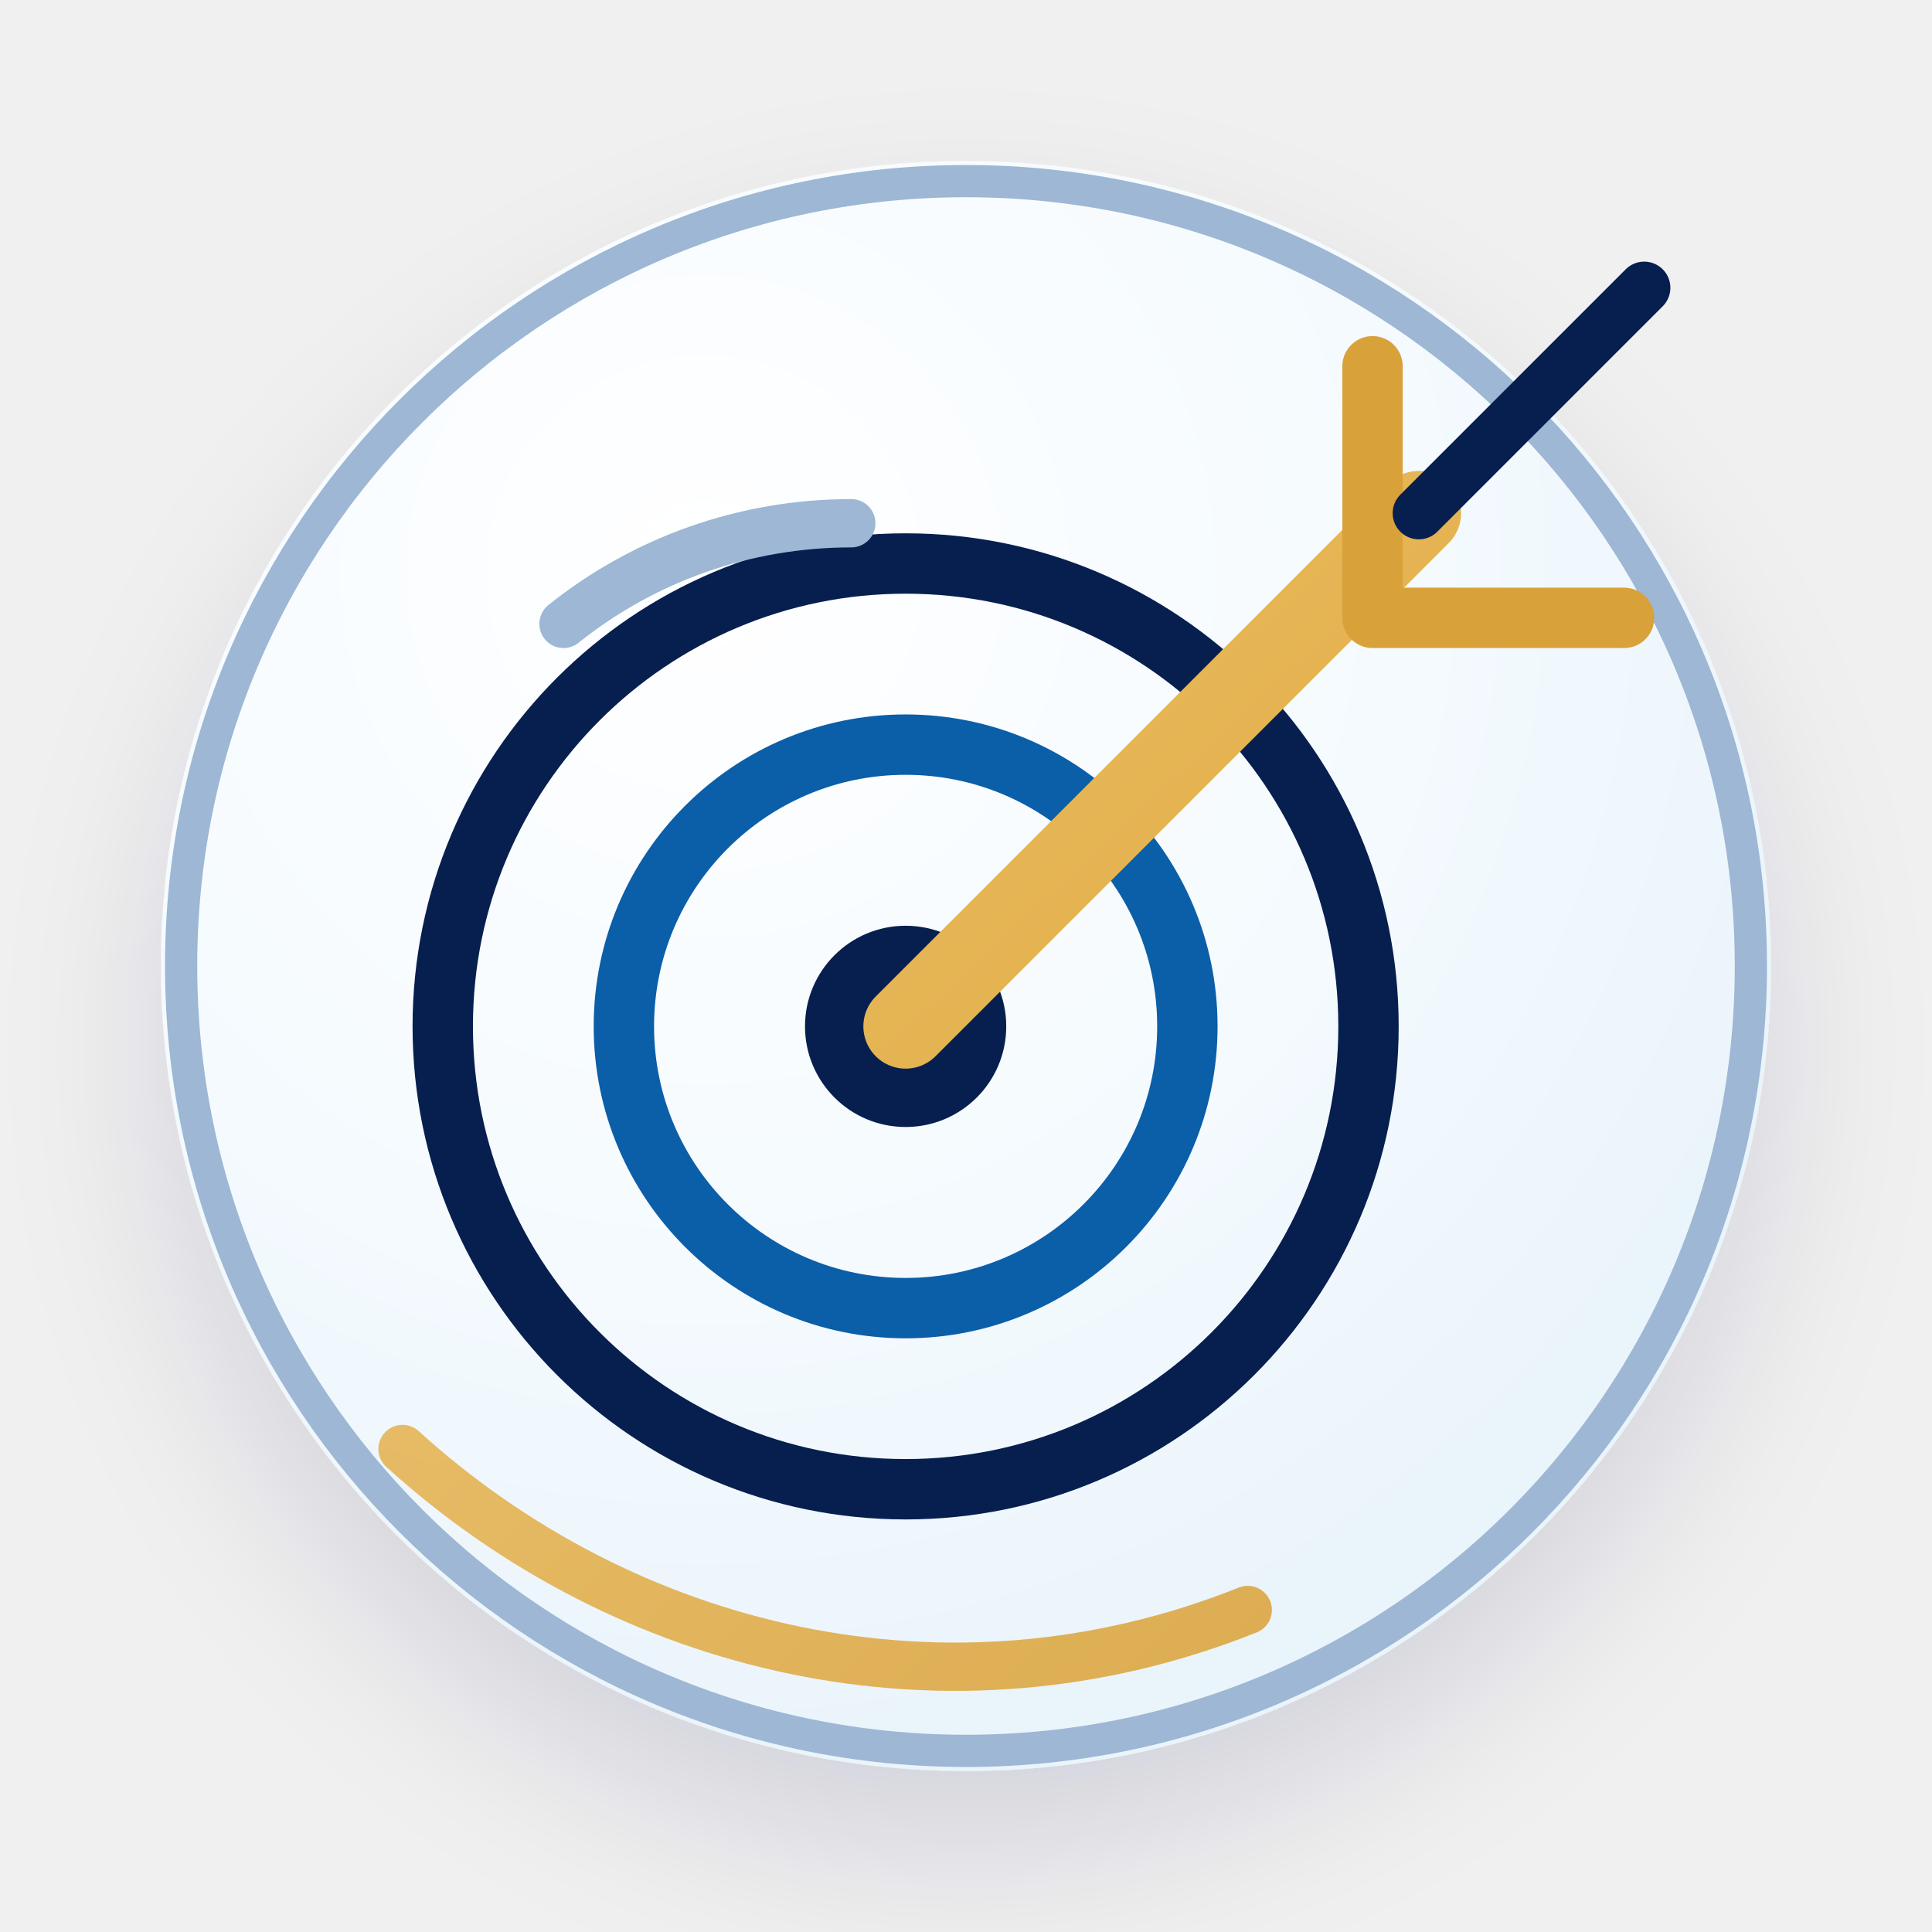
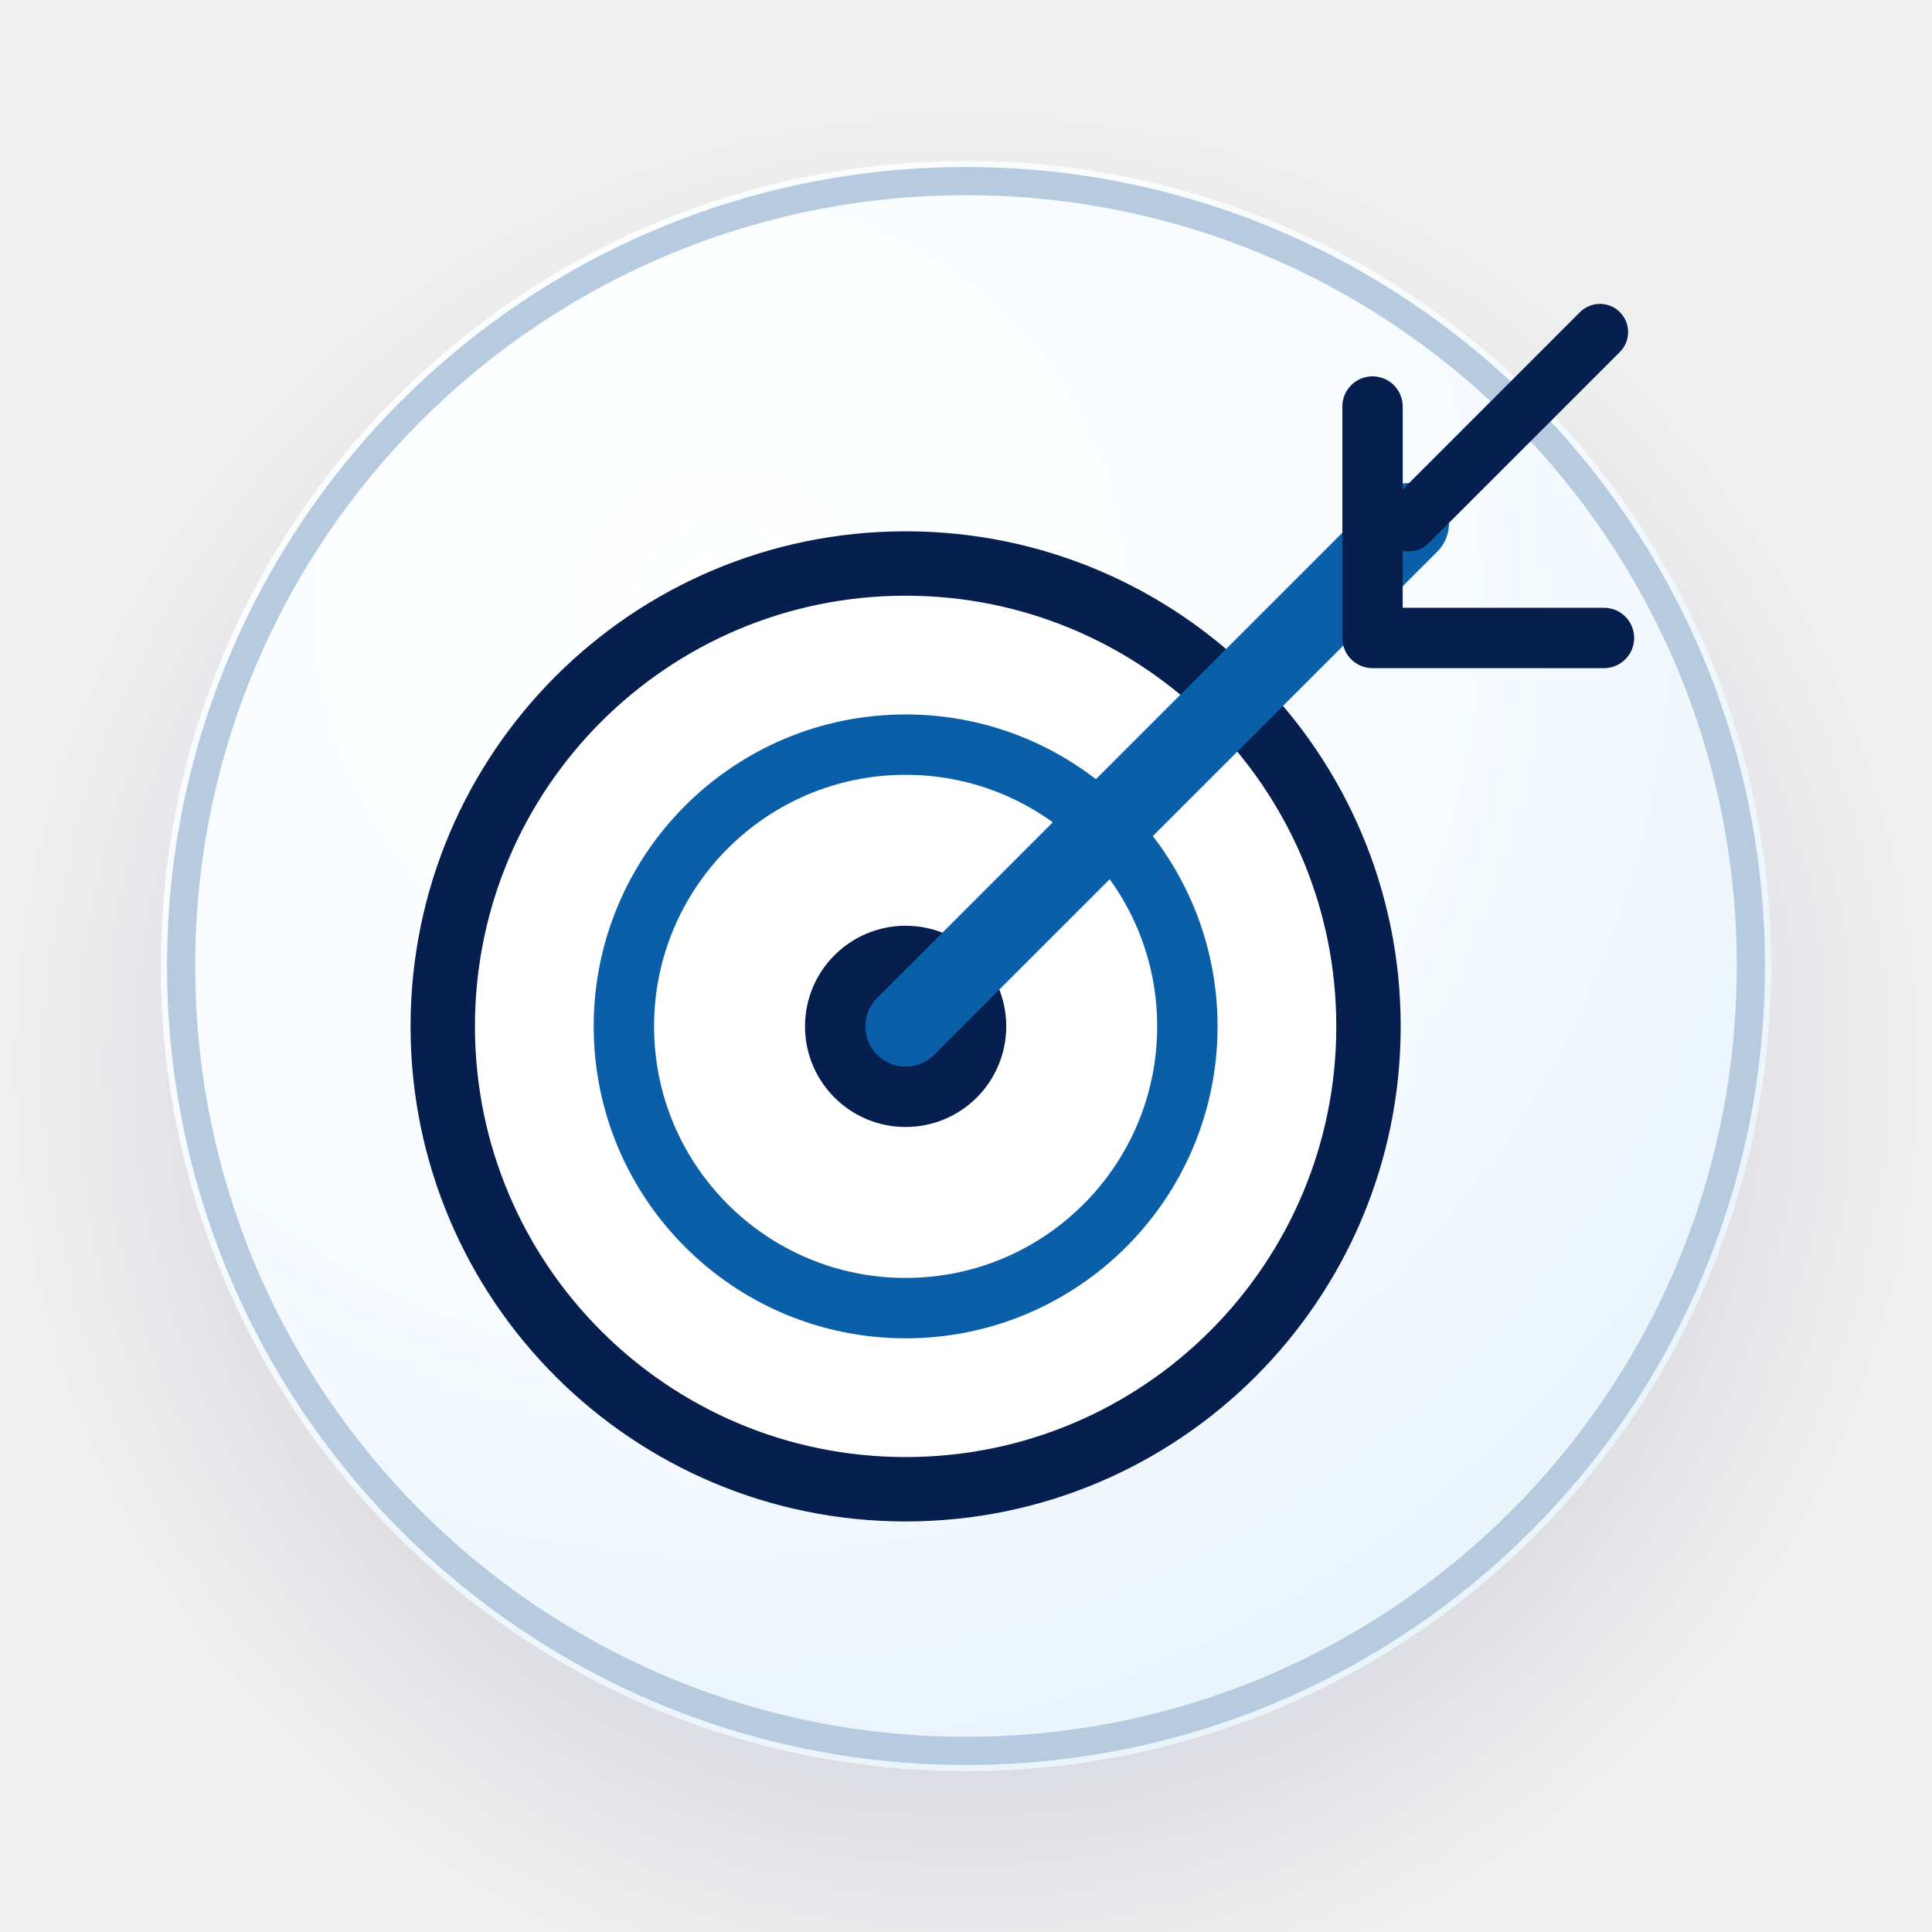
<svg xmlns="http://www.w3.org/2000/svg" viewBox="0 0 96 96" role="img" aria-labelledby="title desc">
  <defs>
-     <radialGradient id="bg" cx="34%" cy="26%" r="72%">
+     <radialGradient id="bg" cx="35%" cy="28%" r="72%">
      <stop offset="0%" stop-color="#FFFFFF" />
-       <stop offset="62%" stop-color="#F4FAFE" />
+       <stop offset="62%" stop-color="#F7FBFE" />
      <stop offset="100%" stop-color="#EAF4FB" />
    </radialGradient>
-     <linearGradient id="goldStroke" x1="20" y1="18" x2="78" y2="80" gradientUnits="userSpaceOnUse">
-       <stop offset="0%" stop-color="#F0C56A" />
-       <stop offset="100%" stop-color="#D9A13A" />
-     </linearGradient>
    <filter id="softShadow" x="-20%" y="-20%" width="140%" height="140%">
-       <feDropShadow dx="0" dy="4" stdDeviation="4" flood-color="#071F4F" flood-opacity="0.12" />
+       <feDropShadow dx="0" dy="5" stdDeviation="5" flood-color="#071F4F" flood-opacity="0.10" />
    </filter>
  </defs>
  <circle cx="48" cy="48" r="40" fill="url(#bg)" filter="url(#softShadow)" />
-   <circle cx="48" cy="48" r="39" fill="none" stroke="#9DB7D4" stroke-width="1.6" />
-   <path d="M20 72C31 82 47 86 62 80" fill="none" stroke="url(#goldStroke)" stroke-width="2.4" stroke-linecap="round" opacity=".9" />
-   <circle cx="45" cy="51" r="23" fill="none" stroke="#071F4F" stroke-width="3" />
+   <circle cx="48" cy="48" r="39" fill="none" stroke="#B7CBE0" stroke-width="1.4" />
+   <circle cx="45" cy="51" r="23" fill="#FFFFFF" stroke="#071F4F" stroke-width="3.2" />
  <circle cx="45" cy="51" r="14" fill="none" stroke="#0B5EA8" stroke-width="3" />
  <circle cx="45" cy="51" r="5" fill="#071F4F" />
-   <path d="M45 51 70.5 25.5" fill="none" stroke="url(#goldStroke)" stroke-width="4.2" stroke-linecap="round" />
-   <path d="M68.2 18.2v12.5h12.5" fill="none" stroke="#D9A13A" stroke-width="3" stroke-linecap="round" stroke-linejoin="round" />
-   <path d="M70.5 25.5 81.7 14.3" fill="none" stroke="#071F4F" stroke-width="2.6" stroke-linecap="round" />
-   <path d="M28 31c4-3.2 9-5 14.3-5" fill="none" stroke="#9DB7D4" stroke-width="2.4" stroke-linecap="round" />
+   <path d="M45 51 70 26" fill="none" stroke="#0B5EA8" stroke-width="4" stroke-linecap="round" />
+   <path d="M68.2 20.2v11.5h11.5" fill="none" stroke="#071F4F" stroke-width="3" stroke-linecap="round" stroke-linejoin="round" />
+   <path d="M70 26 79.5 16.5" fill="none" stroke="#071F4F" stroke-width="2.8" stroke-linecap="round" />
</svg>
